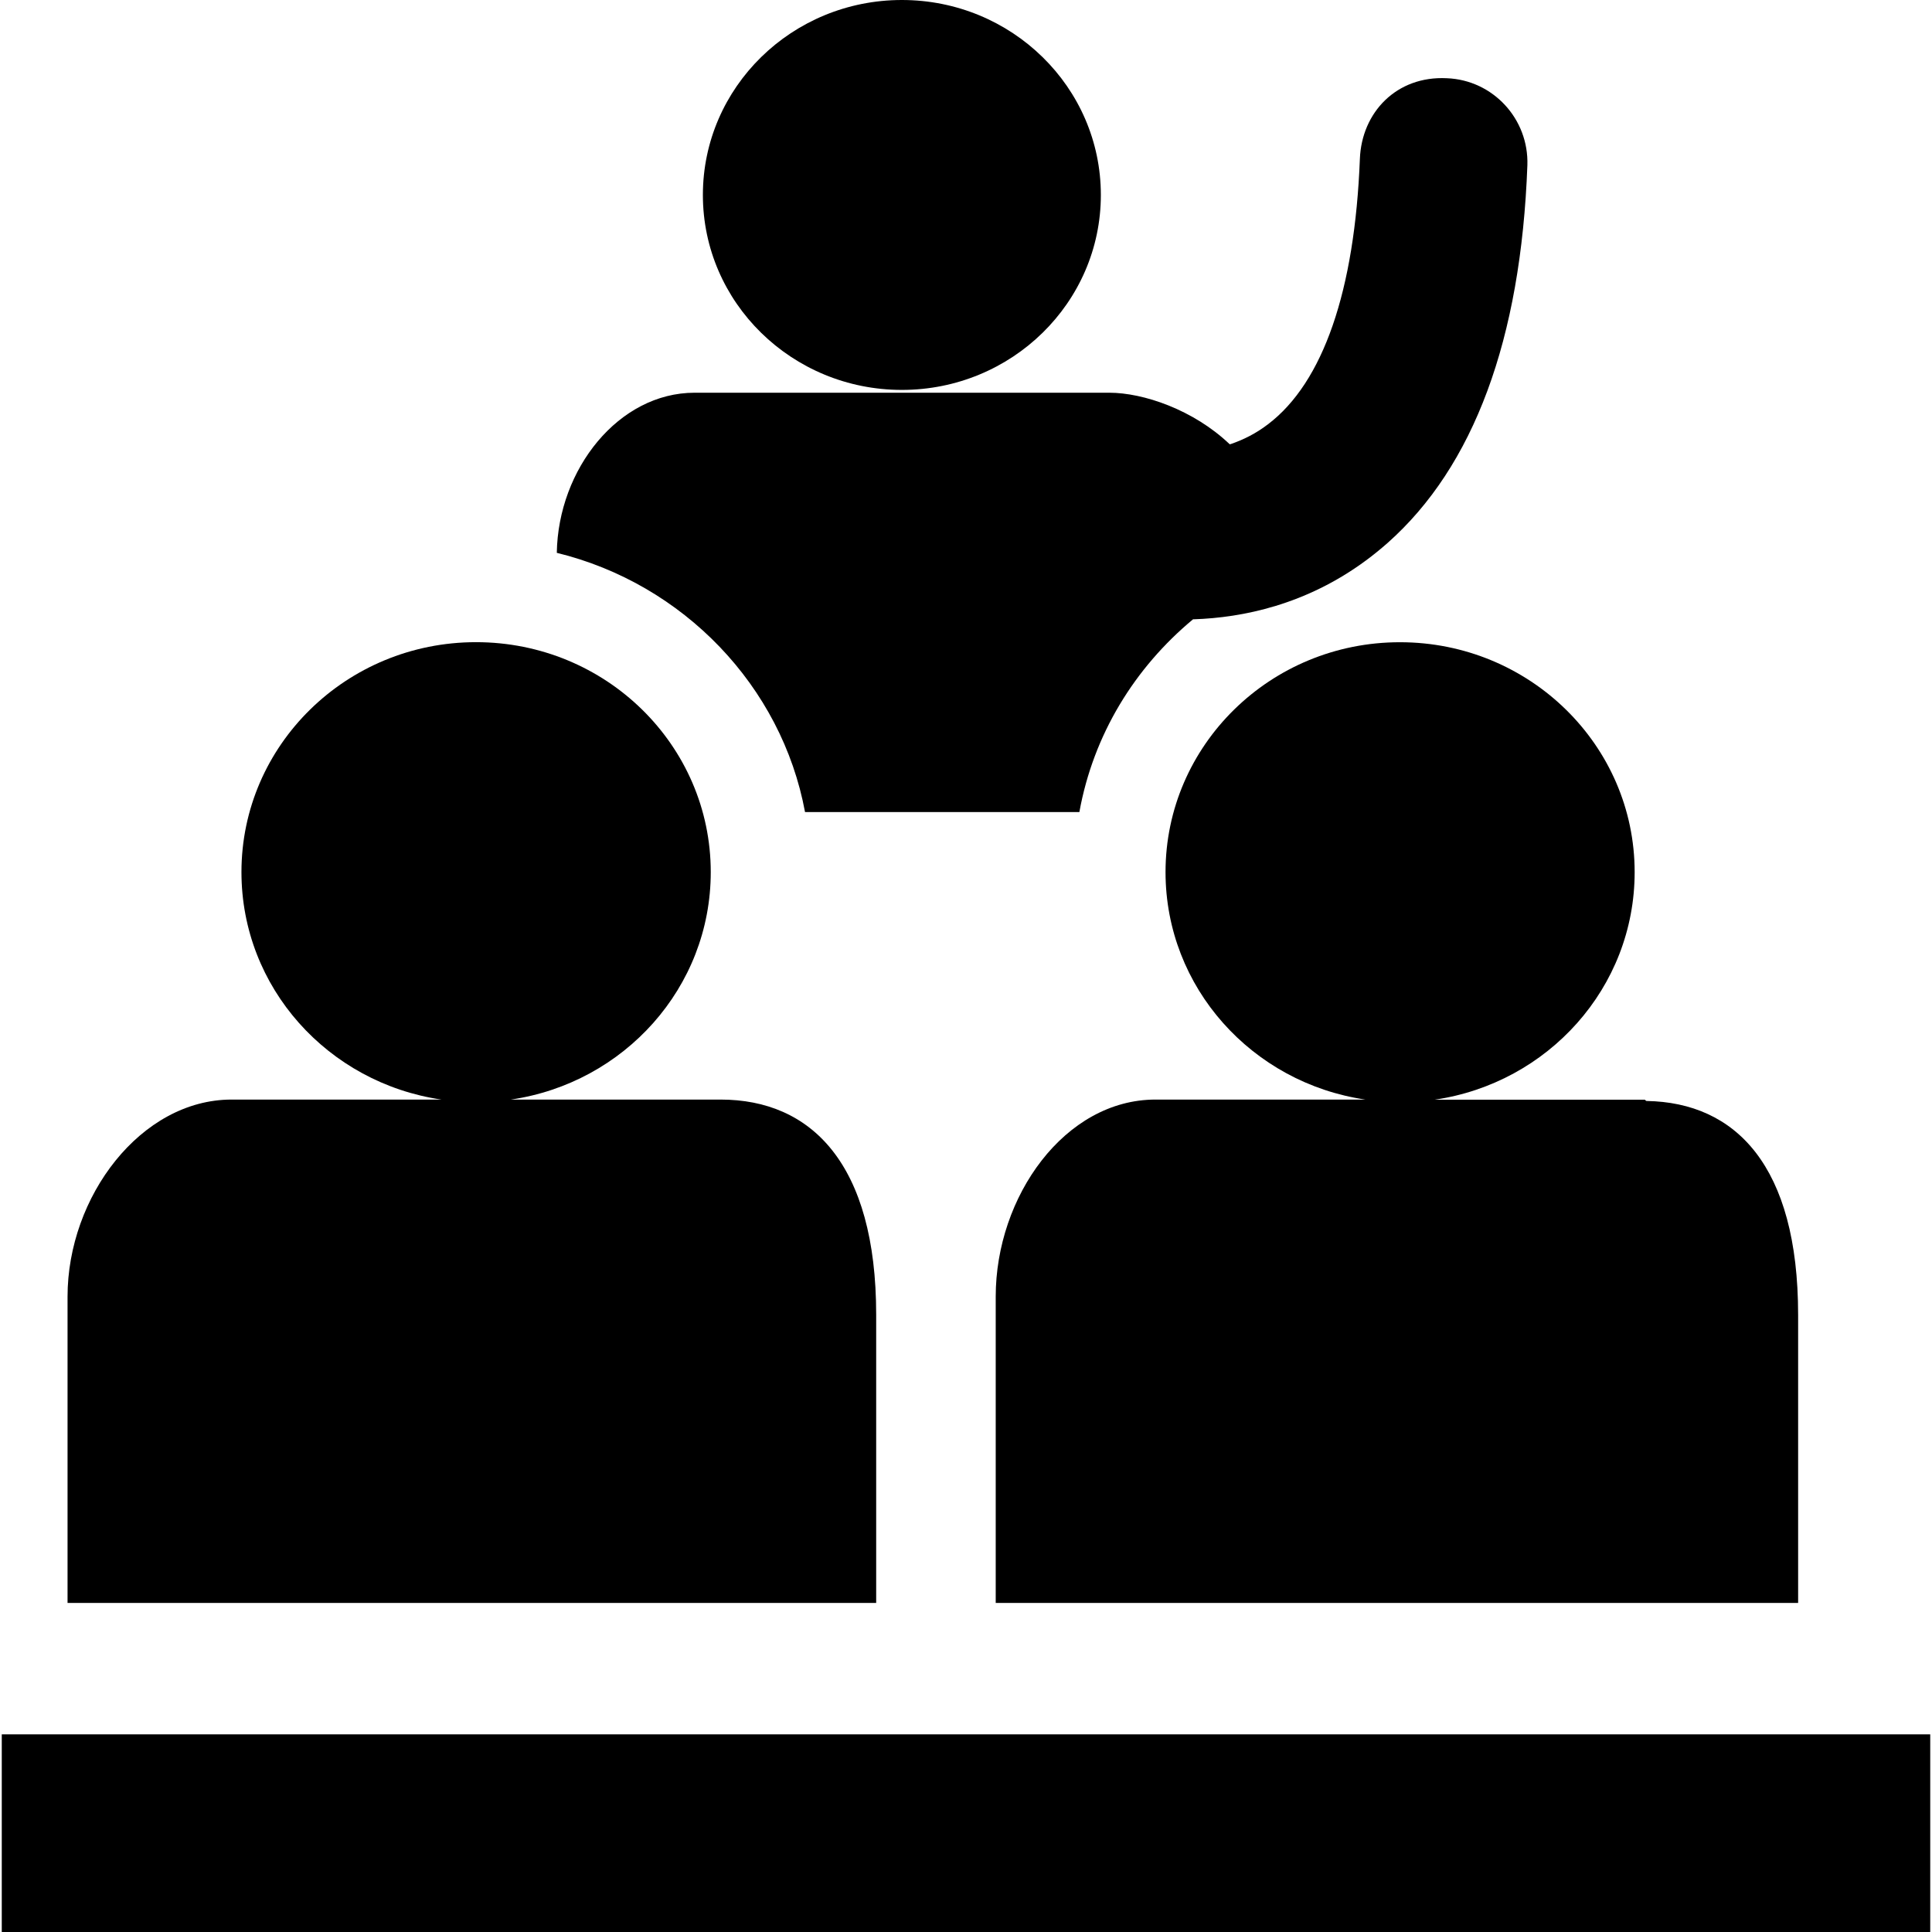
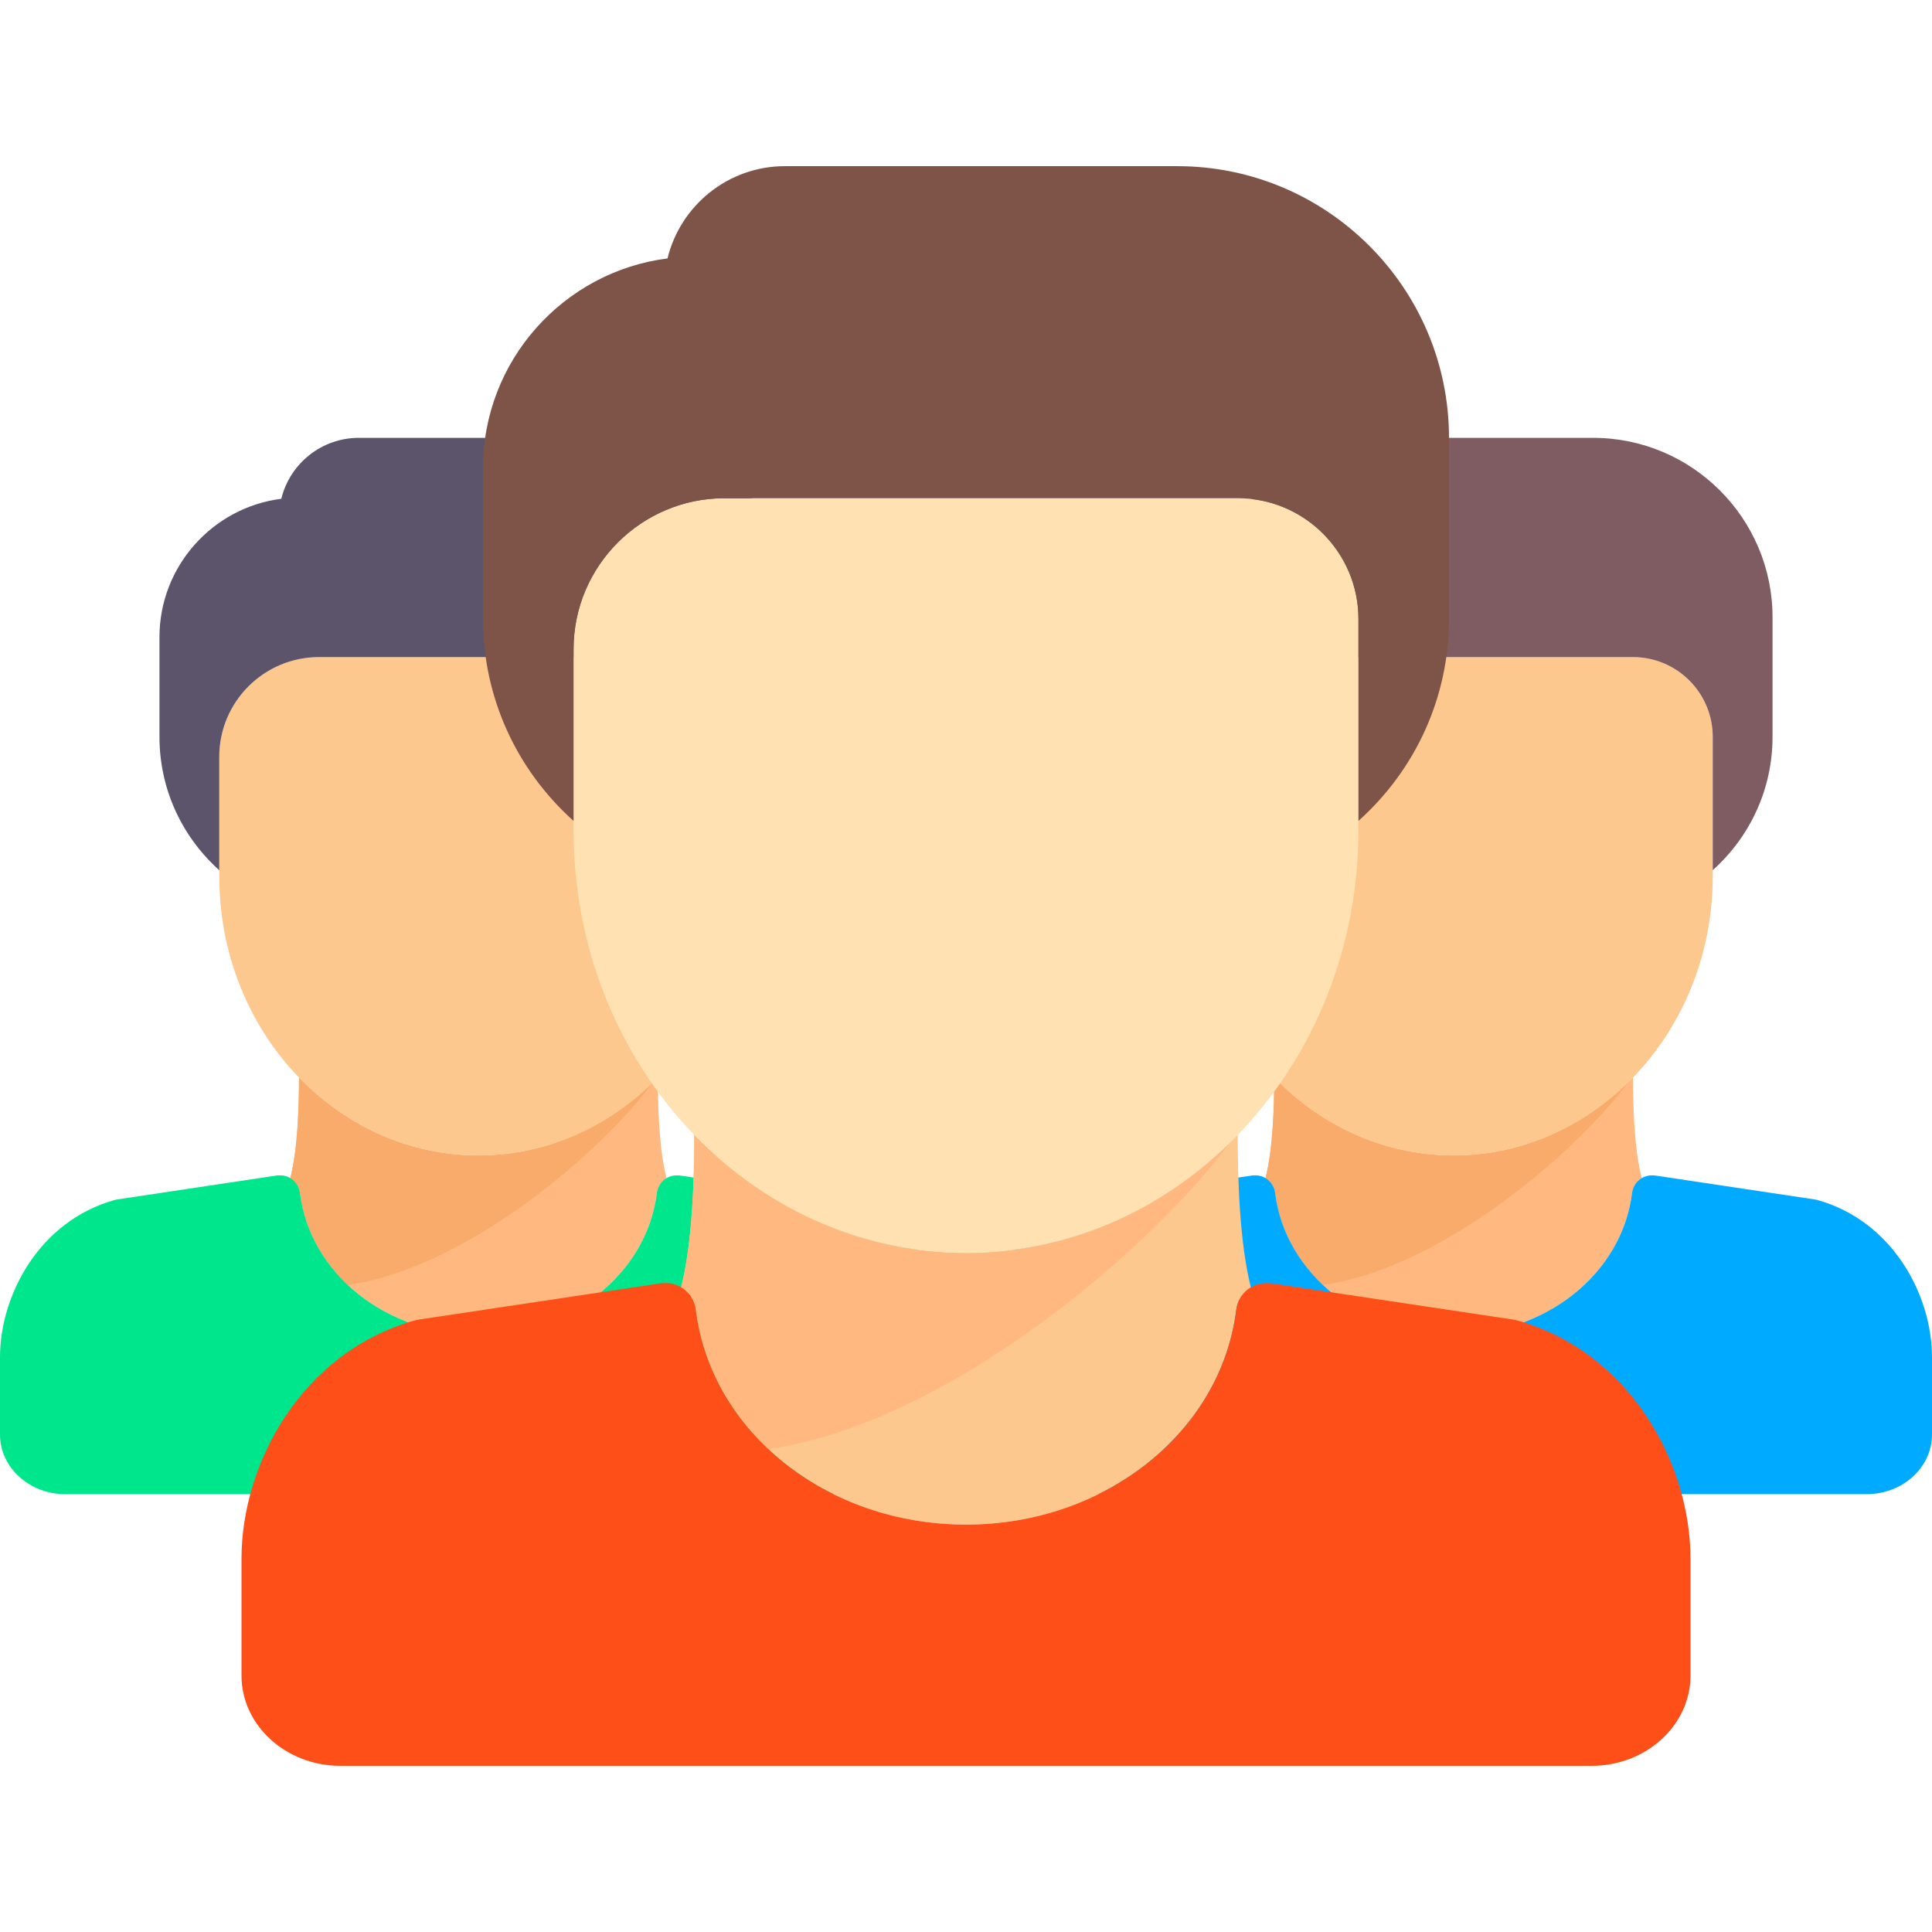
- <svg xmlns="http://www.w3.org/2000/svg" fill="#000000" version="1.1" id="Capa_1" width="800px" height="800px" viewBox="0 0 31.662 31.662" xml:space="preserve">
+ <svg xmlns="http://www.w3.org/2000/svg" height="800px" width="800px" version="1.1" id="Capa_1" viewBox="0 0 512 512" xml:space="preserve">
  <g>
    <g>
-       <path d="M13.193,13.308h4.496c0.23-1.27,0.906-2.364,1.863-3.159c0.004,0,0.009,0,0.015,0c0.797-0.027,1.836-0.237,2.821-0.966    c0.121-0.089,0.238-0.185,0.351-0.284c1.412-1.252,2.187-3.332,2.292-6.192c0.025-0.758-0.564-1.396-1.32-1.425    c-0.826-0.042-1.396,0.562-1.425,1.322c-0.084,2.161-0.602,3.664-1.506,4.349c-0.196,0.151-0.405,0.254-0.606,0.323    c-0.006,0.002-0.015,0.003-0.021,0.005c-0.595-0.568-1.418-0.845-1.974-0.845h-3.398h-3.397c-1.246,0-2.237,1.251-2.259,2.624    C11.201,9.567,12.811,11.246,13.193,13.308z" />
-       <ellipse cx="14.78" cy="3.195" rx="3.261" ry="3.195" />
-       <path d="M14.359,21.546c0-2.479-1.068-3.526-2.55-3.526h-0.081H8.373c1.854-0.271,3.275-1.834,3.275-3.728    c0-2.08-1.72-3.768-3.847-3.768c-2.123,0-3.844,1.688-3.844,3.768c0,1.894,1.421,3.456,3.276,3.728H3.877H3.795    c-1.484,0-2.688,1.588-2.688,3.229v5.02h13.252V21.546z" />
-       <path d="M19.101,14.292c0,1.894,1.422,3.456,3.274,3.728h-3.22h-0.219c-1.485,0-2.618,1.588-2.618,3.229v5.02h13.15v-4.72    c0-2.45-1.029-3.481-2.481-3.506c-0.021,0-0.019-0.021-0.037-0.021h-3.438c1.855-0.271,3.277-1.834,3.277-3.729    c0-2.08-1.722-3.768-3.846-3.768C20.821,10.524,19.101,12.212,19.101,14.292z" />
-       <rect x="0.029" y="28.423" width="31.604" height="3.239" />
+       <g>
+         <path style="fill:#FFB980;" d="M126.782,306.207c-18.452,0-35.193-7.918-47.545-20.715c-0.009,7.669-0.288,18.74-2.321,26.816     c1.334,0.815,2.369,2.154,2.571,3.819c2.636,21.45,22.967,37.623,47.295,37.623c24.324,0,44.654-16.175,47.295-37.623     c0.205-1.668,1.218-3.004,2.572-3.817c-2.034-8.078-2.313-19.149-2.322-26.819C161.975,298.289,145.233,306.207,126.782,306.207z     " />
+       </g>
+       <g>
+         <path style="fill:#F8AB6B;" d="M173.295,286.467c-12.248,12.2-28.554,19.741-46.513,19.741c-18.452,0-35.193-7.918-47.545-20.715     c-0.009,7.669-0.288,18.74-2.321,26.816c1.334,0.815,2.369,2.154,2.571,3.819c1.165,9.481,5.796,17.923,12.693,24.402     C123.986,336.05,160.086,304.643,173.295,286.467z" />
+       </g>
+       <g>
+         <path style="fill:#00E68C;" d="M223.199,318.013c-0.212-0.059-0.423-0.106-0.64-0.137l-42.168-6.327     c-0.258-0.039-0.81-0.059-1.073-0.059c-2.667,0-4.916,1.989-5.241,4.638c-2.641,21.448-22.972,37.623-47.295,37.623     c-24.329,0-44.659-16.173-47.295-37.623c-0.33-2.726-2.786-4.777-5.375-4.635c-0.31-0.018-0.614,0.008-0.939,0.057l-42.168,6.327     c-0.217,0.031-0.428,0.077-0.64,0.137C10.431,323.595,0,343.209,0,359.699v20.465c0,8.713,7.759,15.801,17.297,15.801h218.969     c9.539,0,17.297-7.088,17.297-15.801v-20.465C253.563,343.209,243.132,323.595,223.199,318.013z" />
+       </g>
+       <g>
+         <path style="fill:#FDC88E;" d="M174.325,174.143H84.521c-14.563,0-26.413,11.85-26.413,26.413v31.695     c0,40.78,30.808,73.956,68.673,73.956s68.673-33.176,68.673-73.956v-36.978C195.455,183.623,185.978,174.143,174.325,174.143z" />
+       </g>
+       <g>
+         <path style="fill:#5C546A;" d="M163.76,116.035H95.086c-9.936,0-18.288,6.892-20.537,16.144     c-18.185,2.311-32.289,17.88-32.289,36.681v26.413c0,13.614,5.779,26.314,15.848,35.34v-30.058     c0-14.563,11.85-26.413,26.413-26.413h89.804c11.654,0,21.13,9.479,21.13,21.13v35.335c10.071-9.024,15.848-21.724,15.848-35.335     v-31.695C211.303,137.364,189.976,116.035,163.76,116.035z" />
+       </g>
+     </g>
+     <g>
+       <g>
+         <path style="fill:#FFB980;" d="M385.218,306.207c-18.452,0-35.193-7.918-47.545-20.715c-0.009,7.669-0.288,18.74-2.321,26.816     c1.334,0.815,2.369,2.154,2.571,3.819c2.636,21.45,22.967,37.623,47.295,37.623c24.324,0,44.654-16.175,47.295-37.623     c0.205-1.668,1.218-3.004,2.572-3.817c-2.034-8.078-2.313-19.149-2.322-26.819C420.411,298.289,403.67,306.207,385.218,306.207z" />
+       </g>
+       <g>
+         <path style="fill:#F8AB6B;" d="M431.731,286.467c-12.248,12.2-28.554,19.741-46.513,19.741c-18.452,0-35.193-7.918-47.545-20.715     c-0.009,7.669-0.288,18.74-2.321,26.816c1.334,0.815,2.369,2.154,2.571,3.819c1.165,9.481,5.796,17.923,12.693,24.402     C382.422,336.05,418.522,304.643,431.731,286.467z" />
+       </g>
+       <g>
+         <path style="fill:#00ABFF;" d="M481.635,318.013c-0.211-0.059-0.423-0.106-0.64-0.137l-42.168-6.327     c-0.258-0.039-0.81-0.059-1.073-0.059c-2.667,0-4.916,1.989-5.241,4.638c-2.641,21.448-22.972,37.623-47.295,37.623     c-24.329,0-44.659-16.173-47.295-37.623c-0.33-2.726-2.786-4.777-5.375-4.635c-0.31-0.018-0.614,0.008-0.939,0.057l-42.168,6.327     c-0.217,0.031-0.428,0.077-0.64,0.137c-19.933,5.582-30.364,25.195-30.364,41.685v20.465c0,8.713,7.759,15.801,17.297,15.801     h218.969c9.539,0,17.297-7.088,17.297-15.801v-20.465C512,343.209,501.569,323.595,481.635,318.013z" />
+       </g>
+       <g>
+         <path style="fill:#FDC88E;" d="M432.761,174.143h-89.804c-14.563,0-26.413,11.85-26.413,26.413v31.695     c0,40.78,30.808,73.956,68.673,73.956s68.673-33.176,68.673-73.956v-36.978C453.892,183.623,444.415,174.143,432.761,174.143z" />
+       </g>
+       <g>
+         <path style="fill:#7E5C62;" d="M422.196,116.035h-68.673c-9.936,0-18.288,6.892-20.537,16.144     c-18.185,2.311-32.289,17.88-32.289,36.681v26.413c0,13.614,5.779,26.314,15.848,35.34v-30.058     c0-14.563,11.85-26.413,26.413-26.413h89.804c11.654,0,21.13,9.479,21.13,21.13v35.335c10.071-9.024,15.848-21.724,15.848-35.335     v-31.695C469.739,137.364,448.413,116.035,422.196,116.035z" />
+       </g>
+     </g>
+     <g>
+       <g>
+         <path style="fill:#FDC88E;" d="M256,332.035c-27.944,0-53.297-11.991-72.003-31.372c-0.014,11.615-0.436,28.379-3.516,40.611     c2.02,1.235,3.588,3.262,3.894,5.784c3.992,32.484,34.781,56.977,71.625,56.977c36.836,0,67.625-24.496,71.625-56.977     c0.31-2.525,1.844-4.549,3.895-5.78c-3.08-12.233-3.503-28.999-3.517-40.615C309.297,320.044,283.944,332.035,256,332.035z" />
+       </g>
+       <g>
+         <path style="fill:#FFB980;" d="M326.44,302.139c-18.549,18.477-43.242,29.896-70.44,29.896     c-27.944,0-53.297-11.991-72.003-31.372c-0.014,11.615-0.436,28.379-3.516,40.611c2.02,1.235,3.588,3.262,3.894,5.784     c1.765,14.359,8.778,27.144,19.223,36.954C251.766,377.229,306.436,329.666,326.44,302.139z" />
+       </g>
+       <g>
+         <path style="fill:#FF4F19;" d="M402.015,349.914c-0.32-0.09-0.641-0.16-0.969-0.207l-63.859-9.582     c-0.391-0.059-1.227-0.09-1.625-0.09c-4.039,0-7.445,3.012-7.938,7.023c-4,32.48-34.789,56.977-71.625,56.977     c-36.844,0-67.633-24.492-71.625-56.977c-0.5-4.129-4.219-7.234-8.141-7.02c-0.469-0.027-0.93,0.012-1.422,0.086l-63.859,9.582     c-0.328,0.047-0.648,0.117-0.969,0.207C79.797,358.367,64,388.07,64,413.043v30.992c0,13.195,11.75,23.93,26.195,23.93h331.609     c14.445,0,26.195-10.734,26.195-23.93v-30.992C448,388.07,432.203,358.367,402.015,349.914z" />
+       </g>
+       <g>
+         <path style="fill:#FFE1B2;" d="M328,132.035H192c-22.055,0-40,17.945-40,40v48c0,61.758,46.656,112,104,112s104-50.242,104-112     v-56C360,146.391,345.648,132.035,328,132.035z" />
+       </g>
+       <g>
+         <path style="fill:#7E5449;" d="M312,44.035H208c-15.047,0-27.695,10.437-31.102,24.449C149.359,71.984,128,95.562,128,124.035v40     c0,20.617,8.752,39.851,24,53.52v-45.52c0-22.055,17.945-40,40-40h136c17.648,0,32,14.355,32,32v53.511     c15.251-13.666,24-32.899,24-53.511v-48C384,76.336,351.703,44.035,312,44.035z" />
+       </g>
    </g>
  </g>
</svg>
